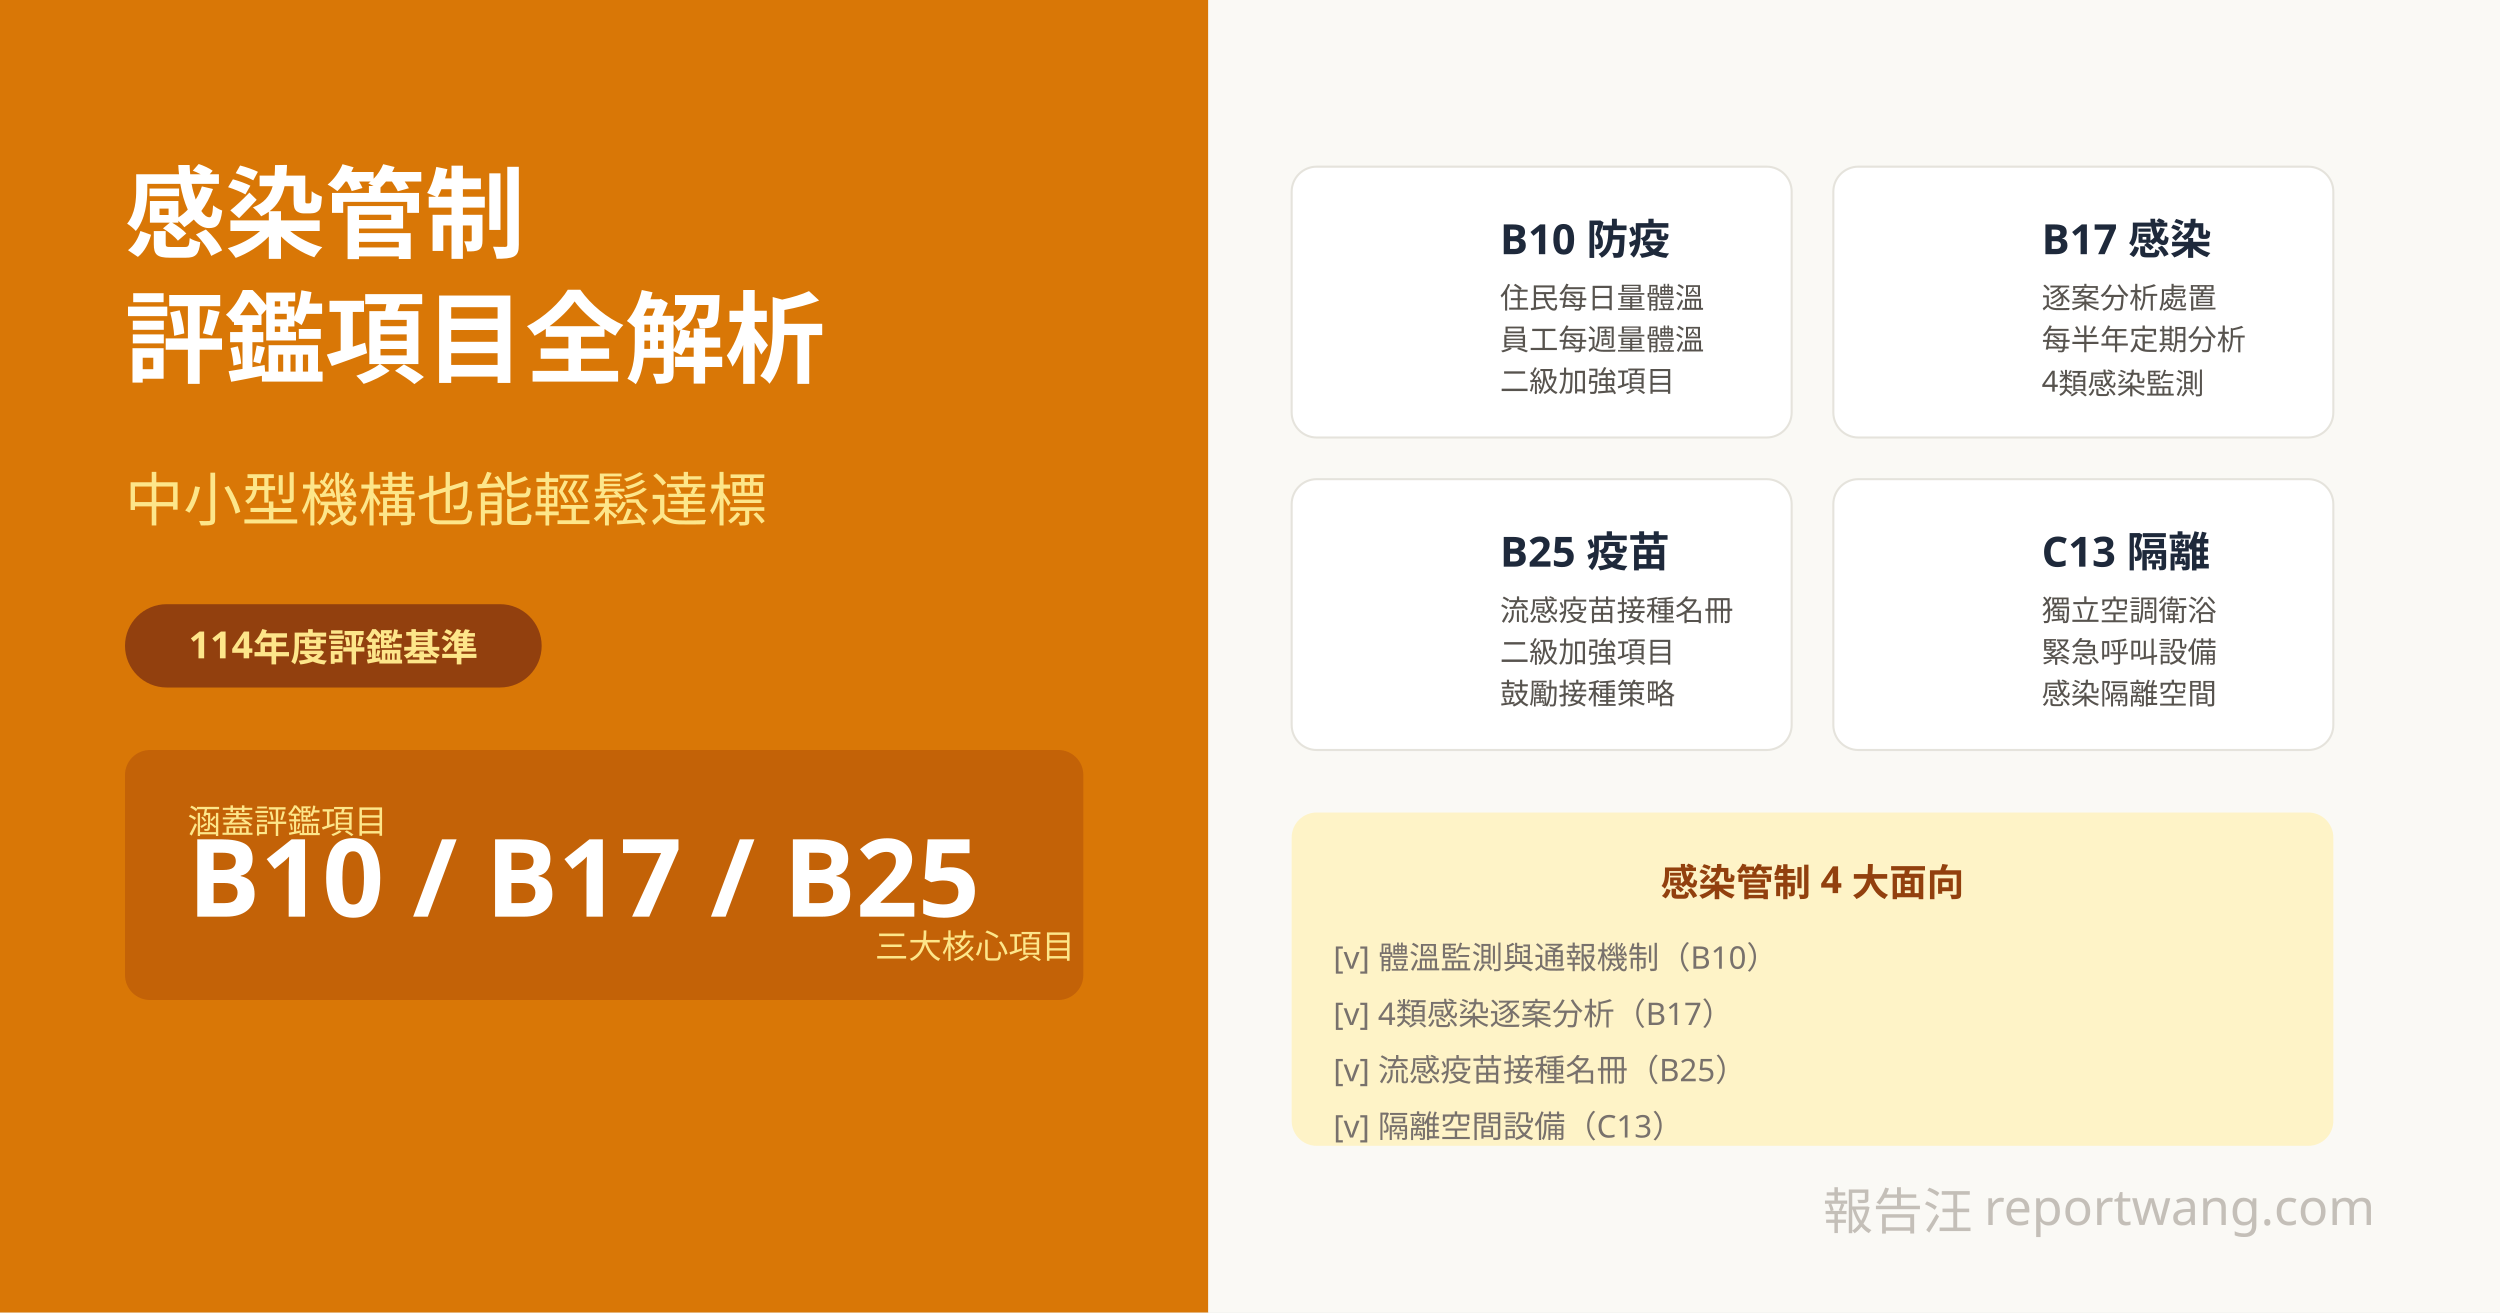
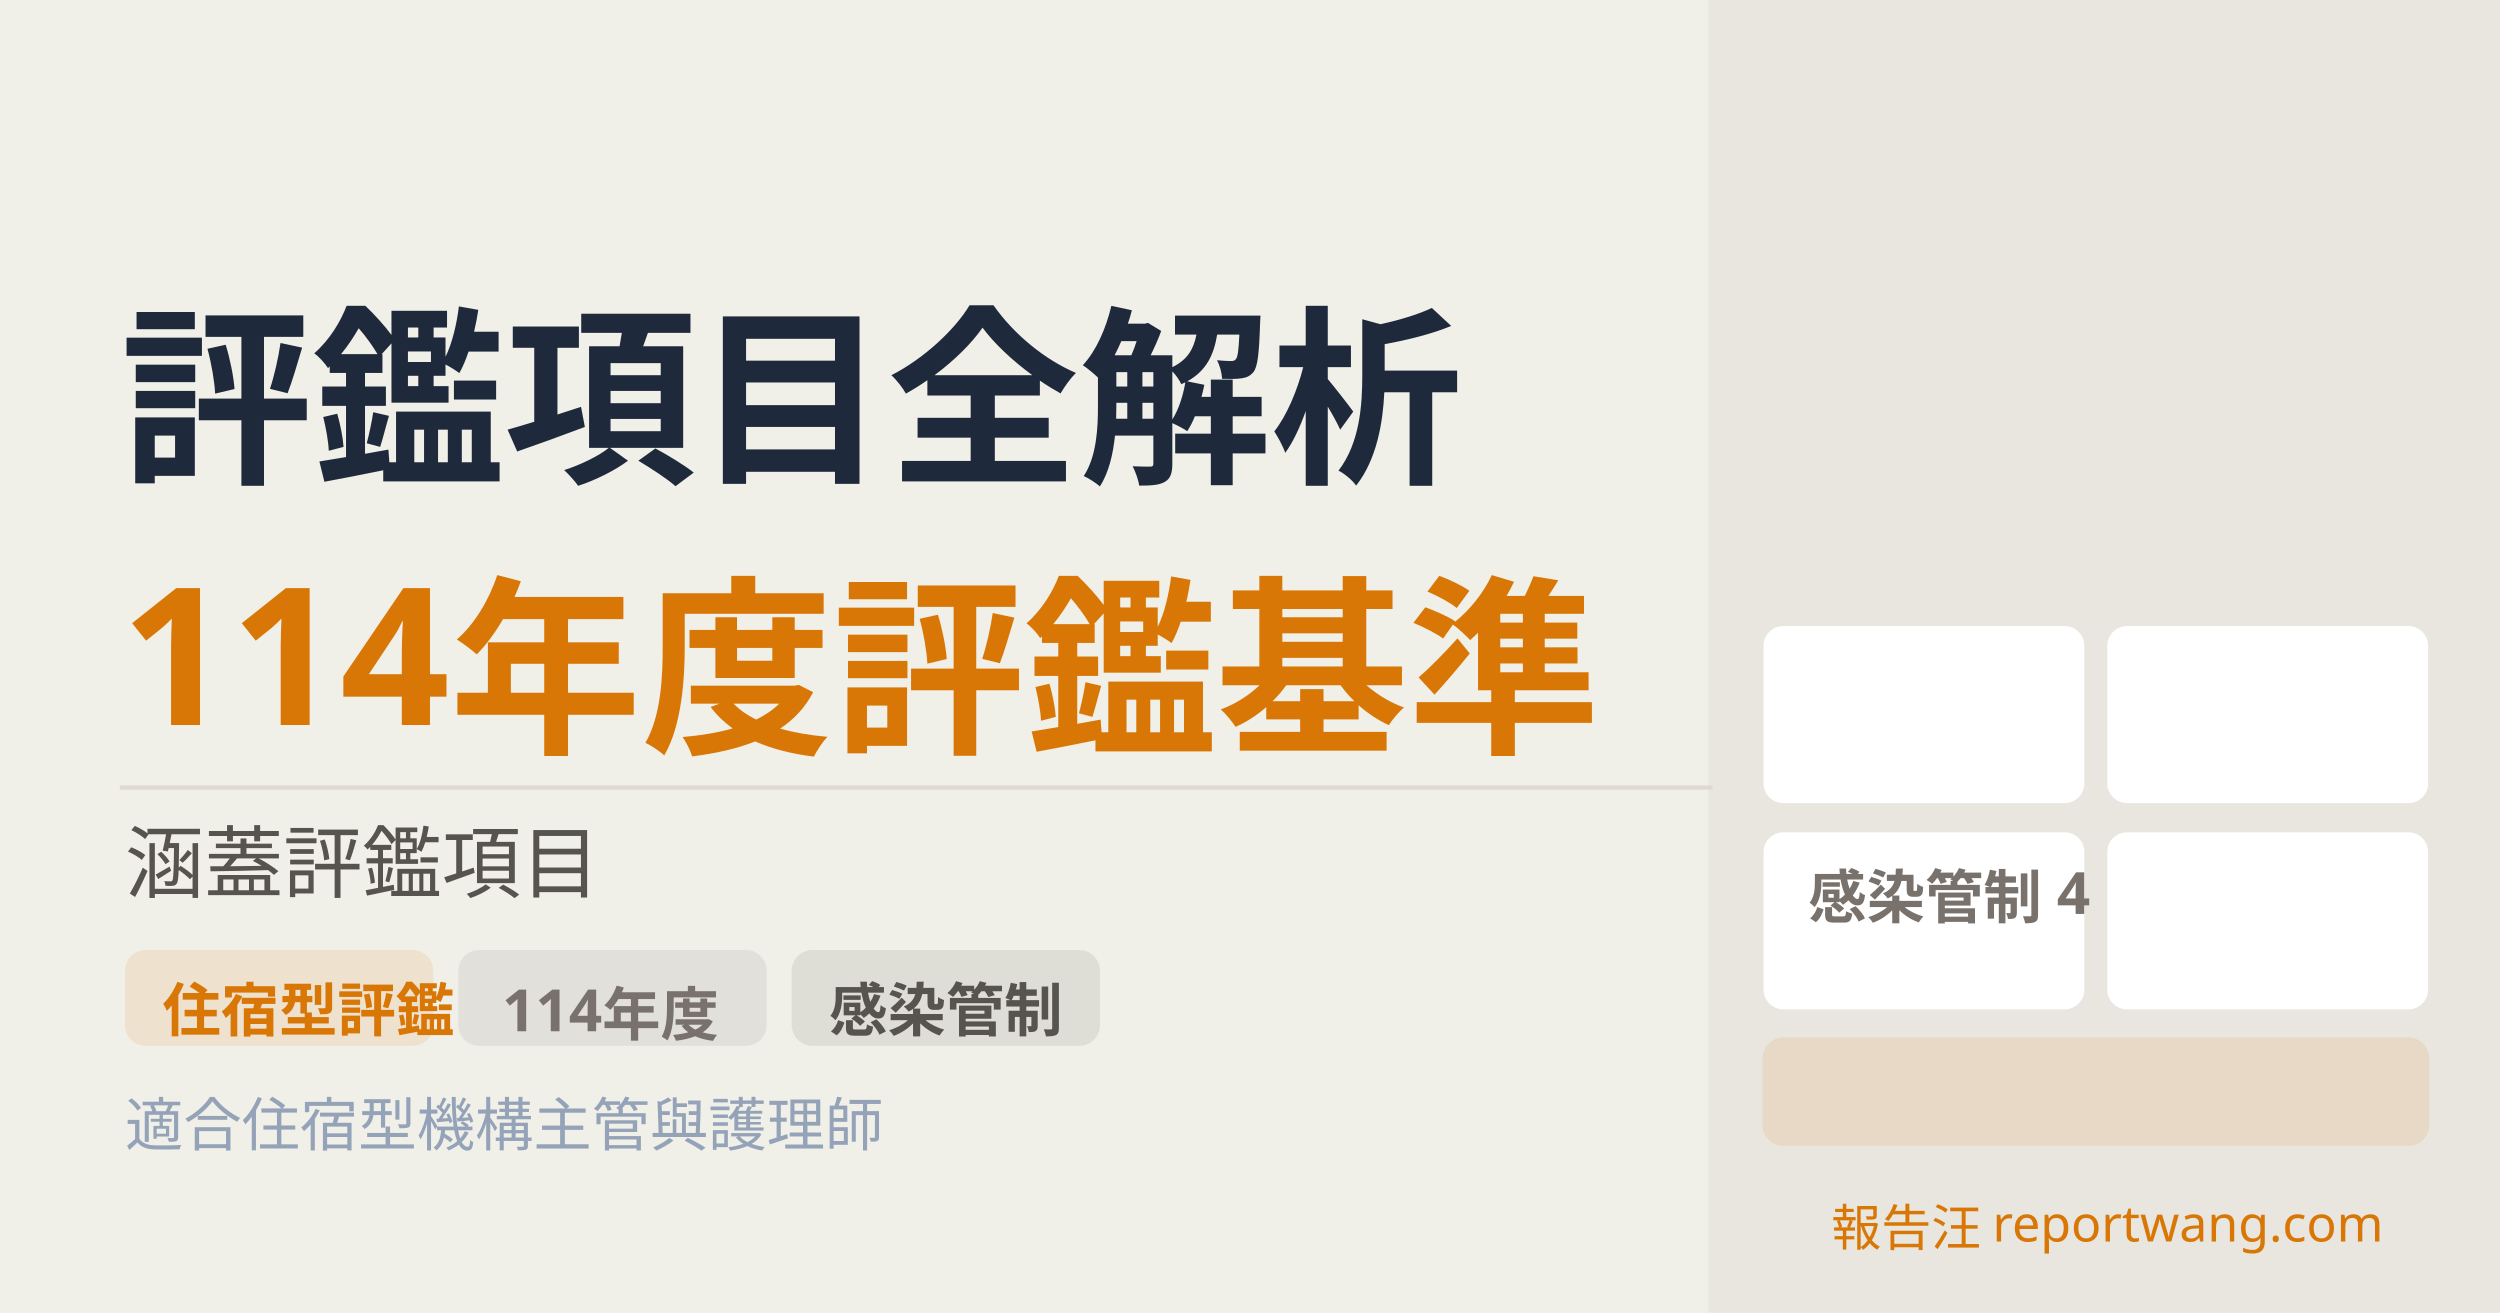
- <svg xmlns="http://www.w3.org/2000/svg" width="1200" height="630" viewBox="0 0 1200 630" font-family="'Noto Sans TC', sans-serif">
+ <svg xmlns="http://www.w3.org/2000/svg" width="1200" height="630" viewBox="0 0 1200 630" fill="none" font-family="'Noto Sans TC', sans-serif">
  <rect width="1200" height="630" fill="#f0efe8" />
-   <rect x="0" y="0" width="580" height="630" fill="#d97706" />
-   <rect x="580" y="0" width="620" height="630" fill="#faf9f5" />
-   <text x="60" y="120" font-size="48" fill="#fff" font-weight="700">感染管制</text>
-   <text x="60" y="180" font-size="48" fill="#fff" font-weight="700">評鑑項目全解析</text>
-   <text x="60" y="250" font-size="28" fill="#fde68a" font-weight="400">中小型機構也能輕鬆達標</text>
-   <rect x="60" y="290" width="200" height="40" rx="20" fill="#92400e" />
-   <text x="160" y="316" text-anchor="middle" font-size="18" fill="#fde68a" font-weight="600">114年度評鑑基準</text>
-   <rect x="60" y="360" width="460" height="120" rx="12" fill="#b45309" opacity="0.6" />
-   <text x="90" y="400" font-size="16" fill="#fde68a">涵蓋評鑑項目</text>
-   <text x="90" y="440" font-size="52" fill="#fff" font-weight="700">B10 / B17 / B25</text>
-   <text x="420" y="460" font-size="16" fill="#fde68a">三大核心項目</text>
-   <rect x="620" y="80" width="240" height="130" rx="12" fill="#fff" stroke="#e5e3dc" stroke-width="1" />
-   <text x="640" y="115" font-size="38" />
-   <text x="720" y="122" font-size="20" fill="#1e293b" font-weight="700">B10 防疫</text>
-   <text x="720" y="148" font-size="14" fill="#57534e">住民每日量體溫</text>
-   <text x="720" y="168" font-size="14" fill="#57534e">員工每週量體溫</text>
-   <text x="720" y="188" font-size="14" fill="#57534e">二級加強項目</text>
-   <rect x="880" y="80" width="240" height="130" rx="12" fill="#fff" stroke="#e5e3dc" stroke-width="1" />
-   <text x="900" y="115" font-size="38" />
-   <text x="980" y="122" font-size="20" fill="#1e293b" font-weight="700">B17 感染</text>
-   <text x="980" y="148" font-size="14" fill="#57534e">逐案分析處置</text>
-   <text x="980" y="168" font-size="14" fill="#57534e">每半年定期分析</text>
-   <text x="980" y="188" font-size="14" fill="#57534e">4類感染監測</text>
-   <rect x="620" y="230" width="240" height="130" rx="12" fill="#fff" stroke="#e5e3dc" stroke-width="1" />
-   <text x="640" y="265" font-size="38" />
-   <text x="720" y="272" font-size="20" fill="#1e293b" font-weight="700">B25 疫苗</text>
-   <text x="720" y="298" font-size="14" fill="#57534e">流感疫苗接種名冊</text>
-   <text x="720" y="318" font-size="14" fill="#57534e">二級加強項目</text>
-   <text x="720" y="338" font-size="14" fill="#57534e">鼓勵接種策略</text>
-   <rect x="880" y="230" width="240" height="130" rx="12" fill="#fff" stroke="#e5e3dc" stroke-width="1" />
-   <text x="900" y="265" font-size="38" />
-   <text x="980" y="272" font-size="20" fill="#1e293b" font-weight="700">C13 隔離</text>
-   <text x="980" y="298" font-size="14" fill="#57534e">獨立空調衛浴</text>
-   <text x="980" y="318" font-size="14" fill="#57534e">緊急呼叫設備</text>
-   <text x="980" y="338" font-size="14" fill="#57534e">感染隔離空間</text>
-   <rect x="620" y="390" width="500" height="160" rx="12" fill="#fef3c7" />
-   <text x="870" y="430" text-anchor="middle" font-size="18" fill="#92400e" font-weight="700">感染管制 4 大面向</text>
-   <text x="640" y="465" font-size="15" fill="#78716c">[v] 體溫監測與通報機制（B10）</text>
-   <text x="640" y="492" font-size="15" fill="#78716c">[v] 4類感染逐案分析（B17）</text>
-   <text x="640" y="519" font-size="15" fill="#78716c">[v] 流感疫苗接種名冊（B25）</text>
-   <text x="640" y="546" font-size="15" fill="#78716c">[v] 隔離空間設備（C13）</text>
-   <text x="1140" y="590" font-size="24" fill="#c4bfb8" text-anchor="end" font-weight="400">報告汪 reportwang.com</text>
+   <g clip-path="url(#clip-nursing-home-infection)">
+     <path d="M1200 0H0V630H1200V0Z" fill="#F0EFE8" />
+     <path d="M1200 0H820V630H1200V0Z" fill="#E8E6DE" />
+     <path d="M991 300H856C850.477 300 846 304.477 846 310V376C846 381.523 850.477 386 856 386H991C996.523 386 1001 381.523 1001 376V310C1001 304.477 996.523 300 991 300Z" fill="white" stroke="#E8E6DE" />
+     <text fill="#D97706" style="white-space: pre" xml:space="preserve" font-size="28" font-weight="bold" letter-spacing="0em">
+       <tspan x="868" y="341.708" />
+     </text>
+     <text fill="#A8A29E" style="white-space: pre" xml:space="preserve" font-size="22" letter-spacing="0em">
+       <tspan x="868" y="370.476" />
+     </text>
+     <path d="M1156 300H1021C1015.48 300 1011 304.477 1011 310V376C1011 381.523 1015.48 386 1021 386H1156C1161.52 386 1166 381.523 1166 376V310C1166 304.477 1161.52 300 1156 300Z" fill="white" stroke="#E8E6DE" />
+     <text fill="#78716C" style="white-space: pre" xml:space="preserve" font-size="28" font-weight="bold" letter-spacing="0em">
+       <tspan x="1033" y="341.708" />
+     </text>
+     <text fill="#A8A29E" style="white-space: pre" xml:space="preserve" font-size="22" letter-spacing="0em">
+       <tspan x="1033" y="370.476" />
+     </text>
+     <path d="M991 399H856C850.477 399 846 403.477 846 409V475C846 480.523 850.477 485 856 485H991C996.523 485 1001 480.523 1001 475V409C1001 403.477 996.523 399 991 399Z" fill="white" stroke="#E8E6DE" />
+     <text fill="#78716C" style="white-space: pre" xml:space="preserve" font-size="28" font-weight="bold" letter-spacing="0em">
+       <tspan x="868" y="440.708">感染管制 4 大面向</tspan>
+     </text>
+     <text fill="#A8A29E" style="white-space: pre" xml:space="preserve" font-size="22" letter-spacing="0em">
+       <tspan x="868" y="469.476" />
+     </text>
+     <path d="M1156 399H1021C1015.48 399 1011 403.477 1011 409V475C1011 480.523 1015.48 485 1021 485H1156C1161.52 485 1166 480.523 1166 475V409C1166 403.477 1161.52 399 1156 399Z" fill="white" stroke="#E8E6DE" />
+     <text fill="#D97706" style="white-space: pre" xml:space="preserve" font-size="28" font-weight="bold" letter-spacing="0em">
+       <tspan x="1033" y="440.708" />
+     </text>
+     <text fill="#A8A29E" style="white-space: pre" xml:space="preserve" font-size="22" letter-spacing="0em">
+       <tspan x="1033" y="469.476" />
+     </text>
+     <path opacity="0.12" d="M1156 498H856C850.477 498 846 502.477 846 508V540C846 545.523 850.477 550 856 550H1156C1161.52 550 1166 545.523 1166 540V508C1166 502.477 1161.52 498 1156 498Z" fill="#D97706" />
+     <text fill="#D97706" style="white-space: pre" xml:space="preserve" font-size="28" font-weight="bold" letter-spacing="0em">
+       <tspan x="950" y="530.708" />
+     </text>
+     <text fill="#1E293B" style="white-space: pre" xml:space="preserve" font-size="92" font-weight="bold" letter-spacing="0em">
+       <tspan x="58" y="225.0">評鑑項目全解析</tspan>
+     </text>
+     <text fill="#D97706" style="white-space: pre" xml:space="preserve" font-size="92" font-weight="bold" letter-spacing="0em">
+       <tspan x="58" y="348.0">114年度評鑑基準</tspan>
+     </text>
+     <path d="M57.5 378H822" stroke="#DEDAD3" stroke-width="2" />
+     <text fill="#57534E" style="white-space: pre" xml:space="preserve" font-size="38" letter-spacing="0em">
+       <tspan x="60" y="428.0">涵蓋評鑑項目</tspan>
+     </text>
+     <path opacity="0.12" d="M198 456.00H70C64.477 456.00 60 460.477 60 466.00V492.00C60 497.523 64.477 502.00 70 502.00H198C203.523 502.00 208 497.523 208 492.00V466.00C208 460.477 203.523 456.00 198 456.00Z" fill="#D97706" />
+     <text fill="#D97706" style="white-space: pre" xml:space="preserve" font-size="28" font-weight="bold" letter-spacing="0em">
+       <tspan x="78" y="495.000">住宿型評鑑</tspan>
+     </text>
+     <path opacity="0.12" d="M358 456.00H230C224.477 456.00 220 460.477 220 466.00V492.00C220 497.523 224.477 502.00 230 502.00H358C363.523 502.00 368 497.523 368 492.00V466.00C368 460.477 363.523 456.00 358 456.00Z" fill="#78716C" />
+     <text fill="#78716C" style="white-space: pre" xml:space="preserve" font-size="28" font-weight="bold" letter-spacing="0em">
+       <tspan x="241" y="495.000">114年度</tspan>
+     </text>
+     <path opacity="0.12" d="M518 456.00H390C384.477 456.00 380 460.477 380 466.00V492.00C380 497.523 384.477 502.00 390 502.00H518C523.523 502.00 528 497.523 528 492.00V466.00C528 460.477 523.523 456.00 518 456.00Z" fill="#57534E" />
+     <text fill="#57534E" style="white-space: pre" xml:space="preserve" font-size="28" font-weight="bold" letter-spacing="0em">
+       <tspan x="398" y="495.000">感染管制</tspan>
+     </text>
+     <text fill="#94A3B8" style="white-space: pre" xml:space="preserve" font-size="28" letter-spacing="0em">
+       <tspan x="60" y="550.0">適合住宿型機構主管與護理師</tspan>
+     </text>
+     <text fill="#D97706" style="white-space: pre" xml:space="preserve" font-size="24" letter-spacing="0em">
+       <tspan x="879.008" y="597.928">報告汪 reportwang.com</tspan>
+     </text>
+   </g>
+   <defs>
+     <clipPath id="clip-nursing-home-infection">
+       <rect width="1200" height="630" fill="white" />
+     </clipPath>
+   </defs>
</svg>
